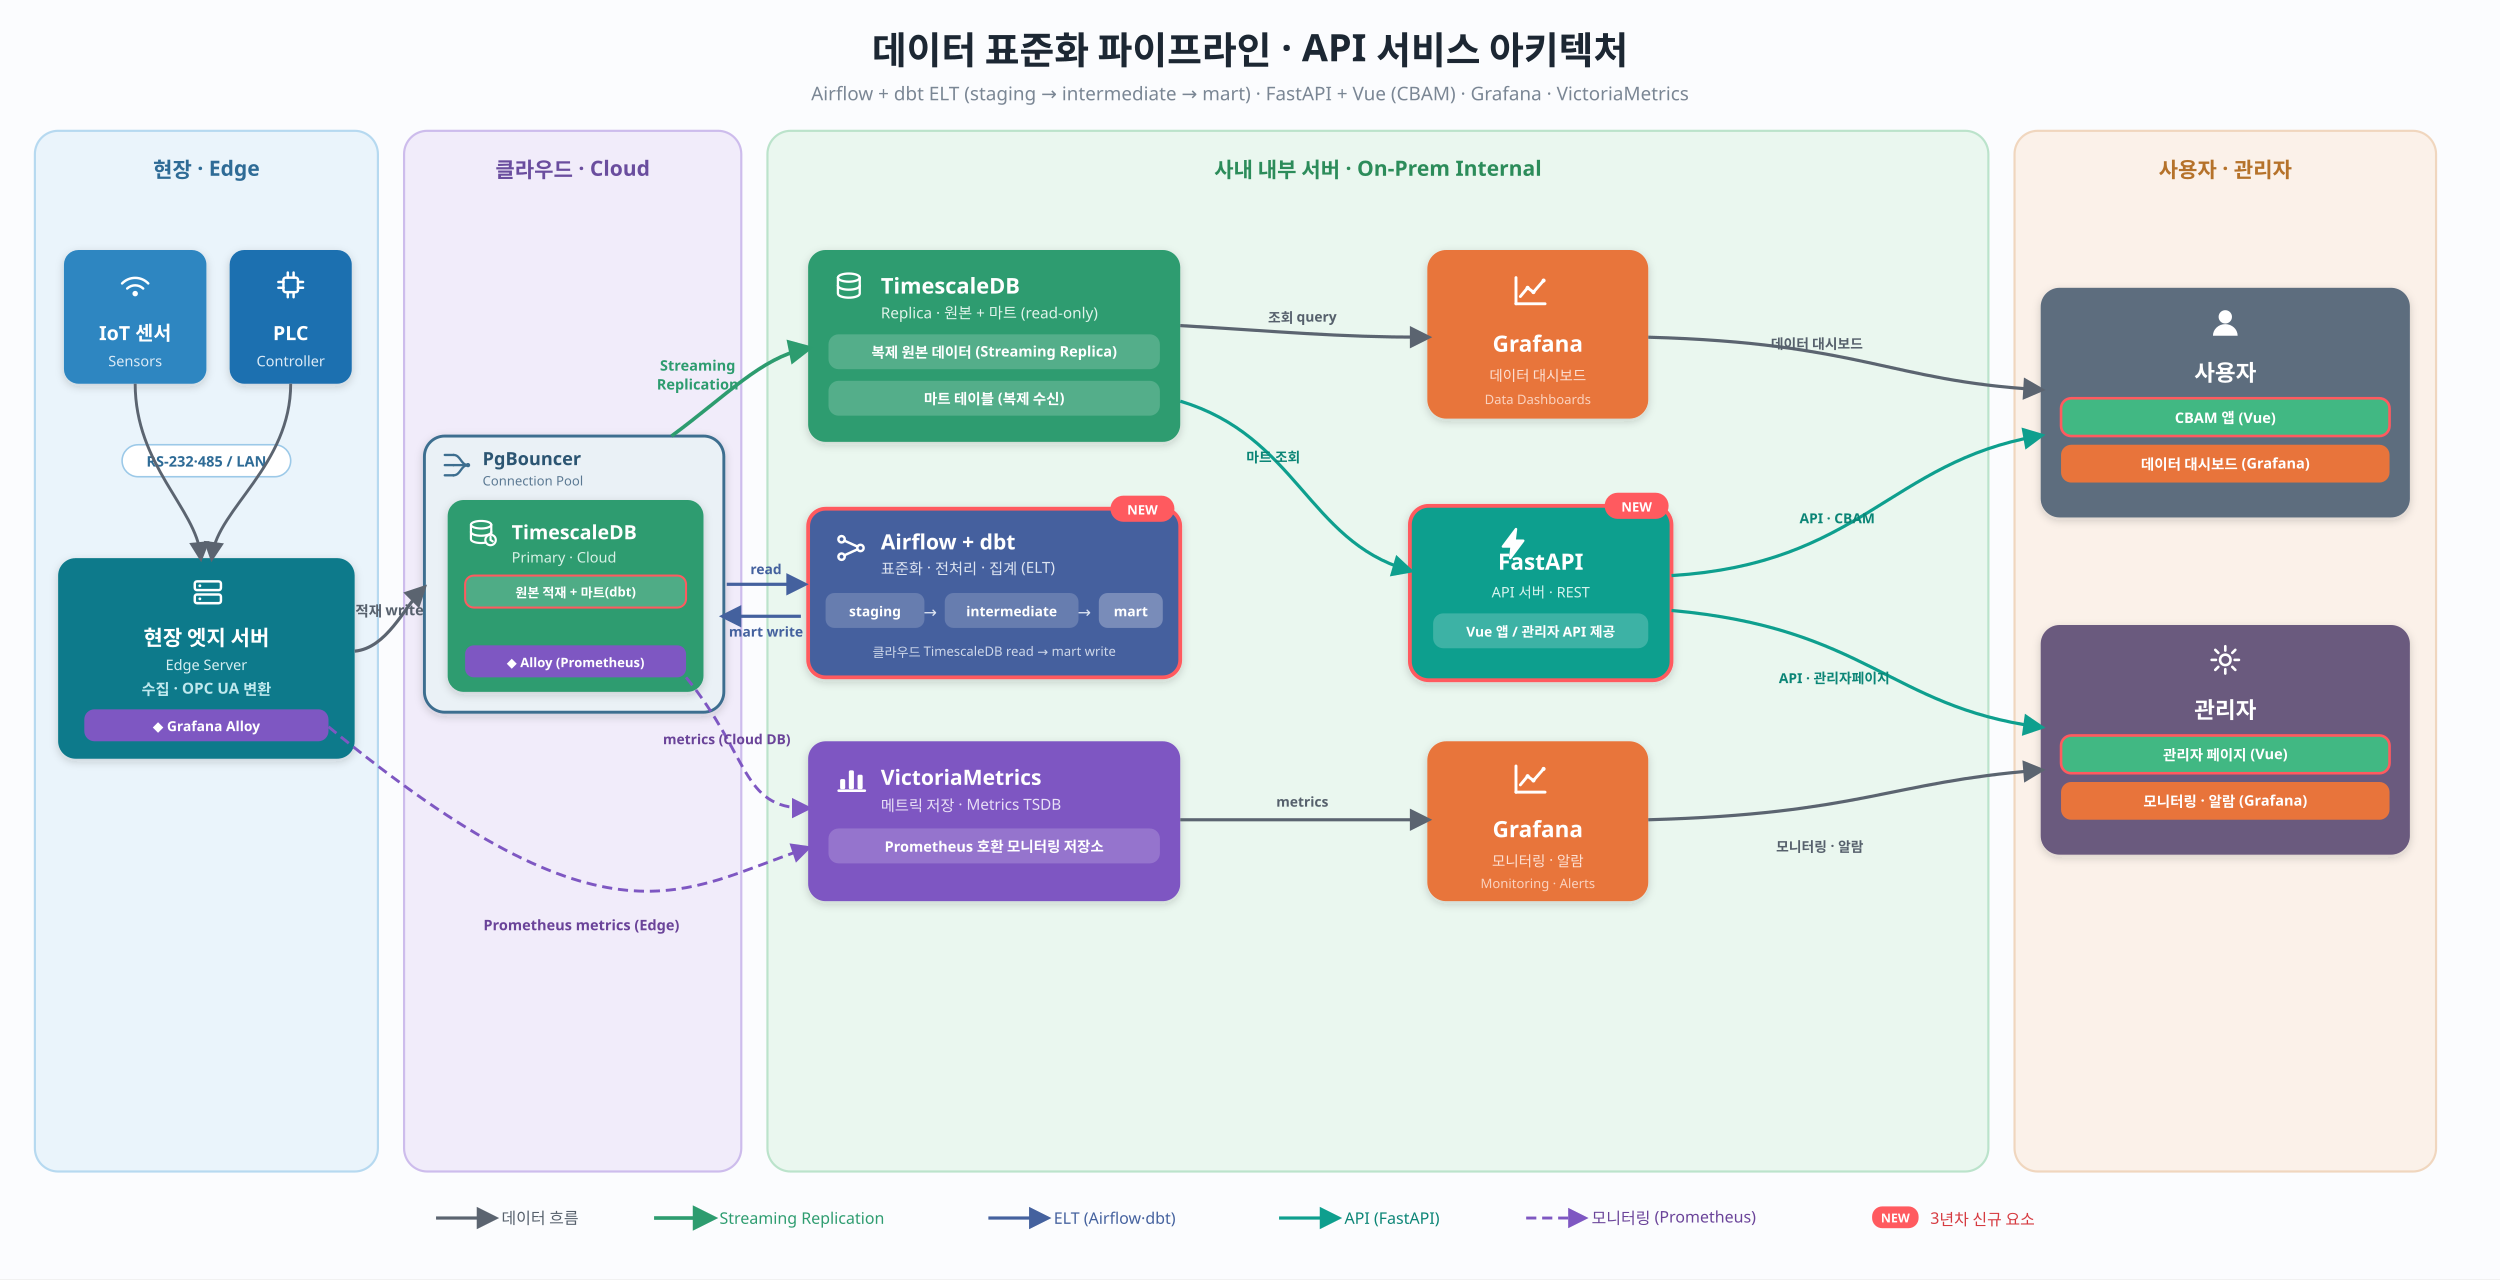
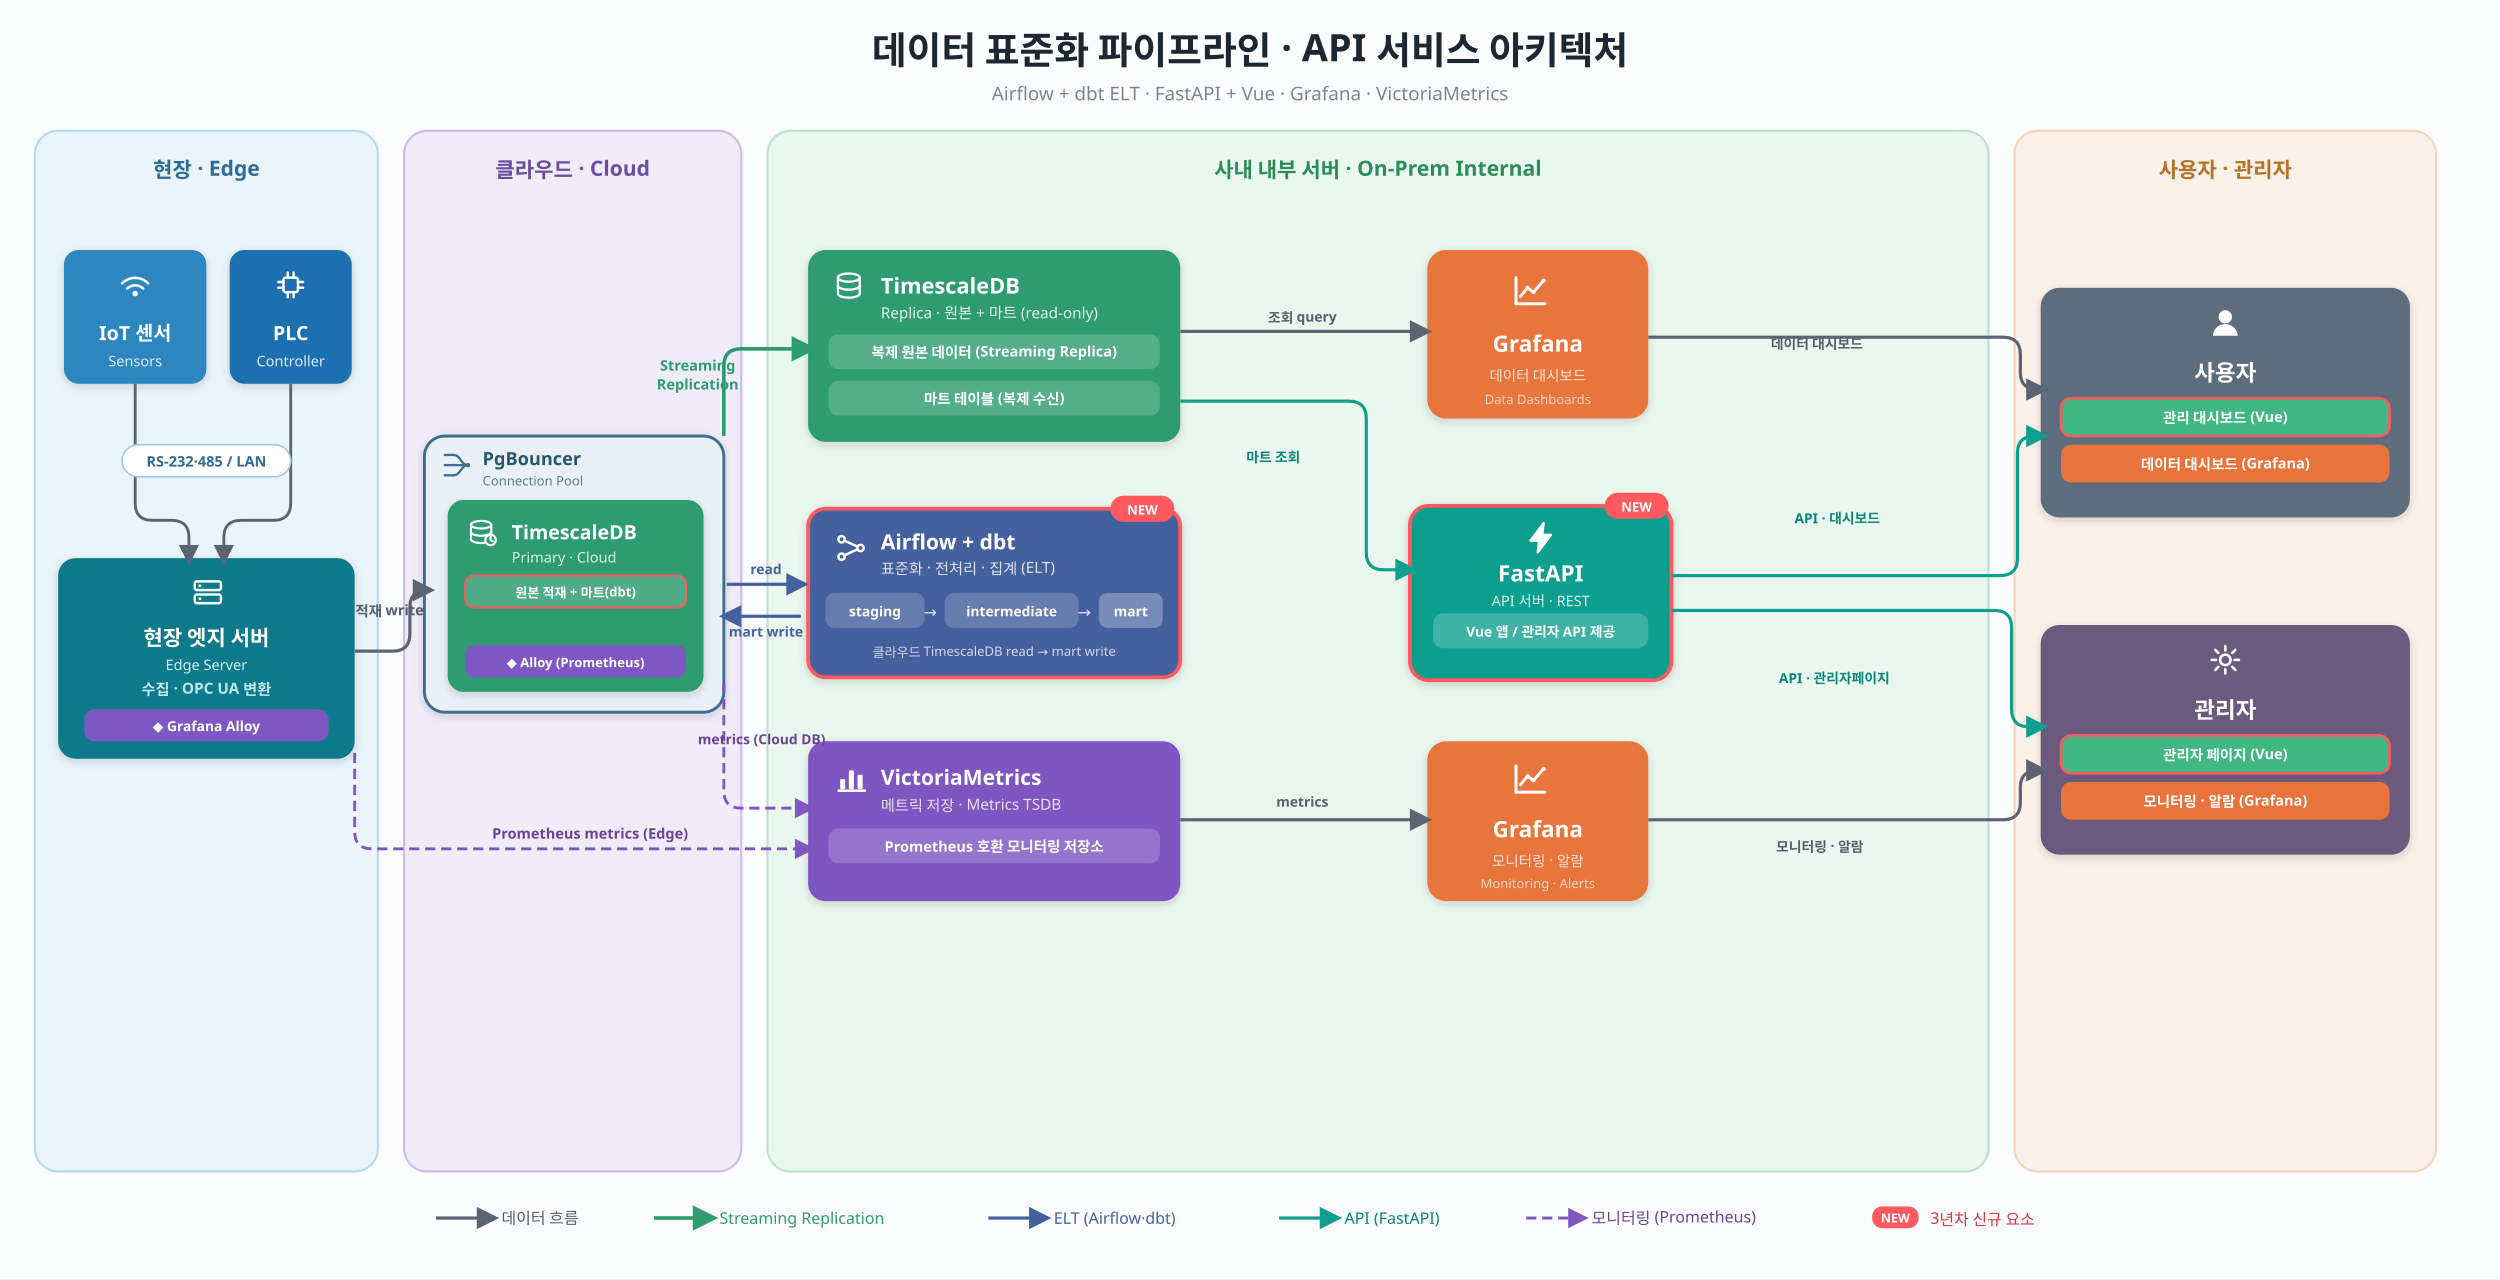
<svg xmlns="http://www.w3.org/2000/svg" viewBox="0 0 1720 880" font-family="'Pretendard','Noto Sans KR','Malgun Gothic','Apple SD Gothic Neo',sans-serif">
  <defs>
    <marker id="arrow" viewBox="0 0 10 10" markerWidth="7" markerHeight="7" refX="6.5" refY="5" orient="auto" markerUnits="strokeWidth">
      <path d="M0,0 L10,5 L0,10 z" fill="#5b6470" />
    </marker>
    <marker id="arrowGreen" viewBox="0 0 10 10" markerWidth="7" markerHeight="7" refX="6.5" refY="5" orient="auto" markerUnits="strokeWidth">
      <path d="M0,0 L10,5 L0,10 z" fill="#2D9C6F" />
    </marker>
    <marker id="arrowIndigo" viewBox="0 0 10 10" markerWidth="7" markerHeight="7" refX="6.5" refY="5" orient="auto" markerUnits="strokeWidth">
      <path d="M0,0 L10,5 L0,10 z" fill="#44619E" />
    </marker>
    <marker id="arrowTeal" viewBox="0 0 10 10" markerWidth="7" markerHeight="7" refX="6.5" refY="5" orient="auto" markerUnits="strokeWidth">
      <path d="M0,0 L10,5 L0,10 z" fill="#0E9F8E" />
    </marker>
    <marker id="arrowMon" viewBox="0 0 10 10" markerWidth="7" markerHeight="7" refX="6.5" refY="5" orient="auto" markerUnits="strokeWidth">
      <path d="M0,0 L10,5 L0,10 z" fill="#7E57C2" />
    </marker>
    <filter id="shadow" x="-20%" y="-20%" width="140%" height="140%">
      <feDropShadow dx="0" dy="2" stdDeviation="3" flood-color="#1c2733" flood-opacity="0.18" />
    </filter>
  </defs>
  <rect x="0" y="0" width="1720" height="880" fill="#FBFCFE" />
  <text x="860" y="44" text-anchor="middle" font-size="26" font-weight="700" fill="#1c2733">데이터 표준화 파이프라인 · API 서비스 아키텍처</text>
-   <text x="860" y="69" text-anchor="middle" font-size="13" fill="#7a8694">Airflow + dbt ELT (staging → intermediate → mart) · FastAPI + Vue (CBAM) · Grafana · VictoriaMetrics</text>
+   <text x="860" y="69" text-anchor="middle" font-size="13" fill="#7a8694">Airflow + dbt ELT · FastAPI + Vue · Grafana · VictoriaMetrics</text>
  <rect x="24" y="90" width="236" height="716" rx="16" fill="#EAF4FB" stroke="#B6D9F0" stroke-width="1.5" />
  <rect x="278" y="90" width="232" height="716" rx="16" fill="#F1ECFA" stroke="#CDBCEC" stroke-width="1.5" />
  <rect x="528" y="90" width="840" height="716" rx="16" fill="#EAF7EF" stroke="#BBE3CB" stroke-width="1.5" />
  <rect x="1386" y="90" width="290" height="716" rx="16" fill="#FBF1E9" stroke="#F0D6BE" stroke-width="1.5" />
  <text x="142" y="122" text-anchor="middle" font-size="14.5" font-weight="700" fill="#2E6B96">현장 · Edge</text>
  <text x="394" y="122" text-anchor="middle" font-size="14.5" font-weight="700" fill="#6A4D9E">클라우드 · Cloud</text>
  <text x="948" y="122" text-anchor="middle" font-size="14.5" font-weight="700" fill="#2C8C5A">사내 내부 서버 · On-Prem Internal</text>
  <text x="1531" y="122" text-anchor="middle" font-size="14.5" font-weight="700" fill="#B5722A">사용자 · 관리자</text>
  <g filter="url(#shadow)">
    <rect x="44" y="172" width="98" height="92" rx="10" fill="#2E86C1" />
  </g>
  <g transform="translate(81,184)" stroke="#fff" stroke-width="1.7" fill="none" stroke-linecap="round">
    <circle cx="12" cy="18" r="1.9" fill="#fff" stroke="none" />
    <path d="M6.5,14.5 a8,8 0 0 1 11,0" />
    <path d="M3,11 a12.5,12.5 0 0 1 18,0" />
  </g>
  <text x="93" y="234" text-anchor="middle" font-size="13.5" font-weight="700" fill="#fff">IoT 센서</text>
  <text x="93" y="252" text-anchor="middle" font-size="10" fill="#dcebf7">Sensors</text>
  <g filter="url(#shadow)">
    <rect x="158" y="172" width="84" height="92" rx="10" fill="#1F6FB0" />
  </g>
  <g transform="translate(188,184)" stroke="#fff" stroke-width="1.7" fill="none" stroke-linecap="round">
    <rect x="7" y="7" width="10" height="10" rx="1.5" />
    <line x1="10" y1="3.5" x2="10" y2="7" />
    <line x1="14" y1="3.5" x2="14" y2="7" />
    <line x1="10" y1="17" x2="10" y2="20.5" />
    <line x1="14" y1="17" x2="14" y2="20.5" />
    <line x1="3.5" y1="10" x2="7" y2="10" />
    <line x1="3.5" y1="14" x2="7" y2="14" />
    <line x1="17" y1="10" x2="20.5" y2="10" />
    <line x1="17" y1="14" x2="20.5" y2="14" />
  </g>
  <text x="200" y="234" text-anchor="middle" font-size="13.5" font-weight="700" fill="#fff">PLC</text>
  <text x="200" y="252" text-anchor="middle" font-size="10" fill="#dcebf7">Controller</text>
-   <rect x="84" y="306" width="116" height="22" rx="11" fill="#ffffff" stroke="#9CC9E8" stroke-width="1.1" />
-   <text x="142" y="321" text-anchor="middle" font-size="10" font-weight="600" fill="#2E6B96">RS-232·485 / LAN</text>
  <g filter="url(#shadow)">
    <rect x="40" y="384" width="204" height="138" rx="12" fill="#117A8B" />
  </g>
  <g transform="translate(131,396)" stroke="#fff" stroke-width="1.7" fill="none" stroke-linecap="round">
    <rect x="3" y="4" width="18" height="6" rx="1.5" />
    <rect x="3" y="13" width="18" height="6" rx="1.5" />
    <circle cx="6.5" cy="7" r="1" fill="#fff" stroke="none" />
    <circle cx="6.5" cy="16" r="1" fill="#fff" stroke="none" />
  </g>
  <text x="142" y="444" text-anchor="middle" font-size="14.5" font-weight="700" fill="#fff">현장 엣지 서버</text>
  <text x="142" y="461" text-anchor="middle" font-size="10" fill="#d6eef1">Edge Server</text>
  <text x="142" y="478" text-anchor="middle" font-size="10.5" font-weight="600" fill="#bfe9ee">수집 · OPC UA 변환</text>
  <rect x="58" y="488" width="168" height="22" rx="7" fill="#7E57C2" />
  <text x="142" y="503" text-anchor="middle" font-size="9.5" font-weight="600" fill="#fff">◆ Grafana Alloy</text>
  <g filter="url(#shadow)">
    <rect x="292" y="300" width="206" height="190" rx="14" fill="#EAF1F6" stroke="#3D6E8F" stroke-width="2" />
  </g>
  <g transform="translate(304,310)" stroke="#3D6E8F" stroke-width="1.6" fill="none" stroke-linecap="round" stroke-linejoin="round">
    <line x1="2" y1="3" x2="8" y2="3" />
    <line x1="2" y1="10" x2="8" y2="10" />
    <line x1="2" y1="17" x2="8" y2="17" />
    <path d="M8,3 C13,3 13,10 18,10" />
    <path d="M8,10 H18" />
    <path d="M8,17 C13,17 13,10 18,10" />
    <circle cx="18" cy="10" r="1.5" fill="#3D6E8F" stroke="none" />
  </g>
  <text x="332" y="320" font-size="12.5" font-weight="700" fill="#2C5572">PgBouncer</text>
  <text x="332" y="334" font-size="9" fill="#5a7892">Connection Pool</text>
  <g filter="url(#shadow)">
    <rect x="308" y="344" width="176" height="132" rx="11" fill="#2D9C6F" />
  </g>
  <g transform="translate(322,356)" stroke="#fff" stroke-width="1.5" fill="none" stroke-linecap="round">
    <ellipse cx="9" cy="5" rx="7" ry="2.6" />
    <path d="M2,5 v10 a7,2.6 0 0 0 14,0 v-10" />
    <path d="M2,10 a7,2.6 0 0 0 14,0" />
    <circle cx="15.5" cy="15.5" r="3.6" fill="#2D9C6F" />
    <path d="M15.5,13.4 v2.1 l1.5,1" />
  </g>
  <text x="352" y="371" font-size="13.5" font-weight="700" fill="#fff">TimescaleDB</text>
  <text x="352" y="387" font-size="10" fill="#d8f1e6">Primary · Cloud</text>
  <rect x="320" y="396" width="152" height="22" rx="6" fill="#ffffff" fill-opacity="0.16" stroke="#FF5A5F" stroke-width="1.4" />
  <text x="396" y="411" text-anchor="middle" font-size="9" font-weight="600" fill="#fff">원본 적재 + 마트(dbt)</text>
  <rect x="320" y="444" width="152" height="22" rx="6" fill="#7E57C2" />
  <text x="396" y="459" text-anchor="middle" font-size="9" font-weight="600" fill="#fff">◆ Alloy (Prometheus)</text>
  <g filter="url(#shadow)">
    <rect x="556" y="172" width="256" height="132" rx="12" fill="#2D9C6F" />
  </g>
  <g transform="translate(574,186)" stroke="#fff" stroke-width="1.6" fill="none" stroke-linecap="round">
    <ellipse cx="10" cy="5" rx="7.5" ry="2.8" />
    <path d="M2.5,5 v11 a7.5,2.8 0 0 0 15,0 v-11" />
    <path d="M2.5,10.5 a7.5,2.8 0 0 0 15,0" />
  </g>
  <text x="606" y="202" font-size="15" font-weight="700" fill="#fff">TimescaleDB</text>
  <text x="606" y="219" font-size="10.5" fill="#e0f3ea">Replica · 원본 + 마트 (read-only)</text>
  <rect x="570" y="230" width="228" height="24" rx="7" fill="#ffffff" fill-opacity="0.18" />
  <text x="684" y="246" text-anchor="middle" font-size="10" font-weight="600" fill="#fff">복제 원본 데이터 (Streaming Replica)</text>
  <rect x="570" y="262" width="228" height="24" rx="7" fill="#ffffff" fill-opacity="0.18" />
  <text x="684" y="278" text-anchor="middle" font-size="10" font-weight="600" fill="#fff">마트 테이블 (복제 수신)</text>
  <g filter="url(#shadow)">
    <rect x="556" y="350" width="256" height="116" rx="12" fill="#44619E" stroke="#FF5A5F" stroke-width="2.6" />
  </g>
  <rect x="764" y="341" width="44" height="18" rx="9" fill="#FF5A5F" />
  <text x="786" y="354" text-anchor="middle" font-size="9" font-weight="700" fill="#fff">NEW</text>
  <g transform="translate(574,366)" stroke="#fff" stroke-width="1.7" fill="none" stroke-linecap="round" stroke-linejoin="round">
    <circle cx="5" cy="5" r="2.2" />
    <circle cx="5" cy="17" r="2.2" />
    <circle cx="18" cy="11" r="2.2" />
    <path d="M7,6 L15.8,10 M7,16 L15.8,12" />
  </g>
  <text x="606" y="378" font-size="14.5" font-weight="700" fill="#fff">Airflow + dbt</text>
  <text x="606" y="395" font-size="10.5" fill="#dde4f1">표준화 · 전처리 · 집계 (ELT)</text>
  <rect x="568" y="408" width="68" height="24" rx="6" fill="#ffffff" fill-opacity="0.18" />
  <text x="602" y="424" text-anchor="middle" font-size="9.5" font-weight="600" fill="#fff">staging</text>
  <text x="640" y="425" text-anchor="middle" font-size="11" fill="#dde4f1">→</text>
  <rect x="650" y="408" width="92" height="24" rx="6" fill="#ffffff" fill-opacity="0.18" />
  <text x="696" y="424" text-anchor="middle" font-size="9.5" font-weight="600" fill="#fff">intermediate</text>
  <text x="746" y="425" text-anchor="middle" font-size="11" fill="#dde4f1">→</text>
  <rect x="756" y="408" width="44" height="24" rx="6" fill="#ffffff" fill-opacity="0.28" />
  <text x="778" y="424" text-anchor="middle" font-size="9.5" font-weight="700" fill="#fff">mart</text>
  <text x="684" y="452" text-anchor="middle" font-size="9" fill="#cfd8ea">클라우드 TimescaleDB read → mart write</text>
  <g filter="url(#shadow)">
    <rect x="556" y="510" width="256" height="110" rx="12" fill="#7E57C2" />
  </g>
  <g transform="translate(574,524)" stroke="#fff" stroke-width="1.8" fill="none" stroke-linecap="round">
    <line x1="3" y1="20" x2="21" y2="20" />
    <rect x="4" y="12" width="3.5" height="7" rx="1" fill="#fff" stroke="none" />
    <rect x="10" y="6" width="3.5" height="13" rx="1" fill="#fff" stroke="none" />
    <rect x="16" y="9" width="3.5" height="10" rx="1" fill="#fff" stroke="none" />
  </g>
  <text x="606" y="540" font-size="14.5" font-weight="700" fill="#fff">VictoriaMetrics</text>
  <text x="606" y="558" font-size="10.5" fill="#e9e0f6">메트릭 저장 · Metrics TSDB</text>
  <rect x="570" y="570" width="228" height="24" rx="7" fill="#ffffff" fill-opacity="0.18" />
  <text x="684" y="586" text-anchor="middle" font-size="10" font-weight="600" fill="#fff">Prometheus 호환 모니터링 저장소</text>
  <g filter="url(#shadow)">
    <rect x="982" y="172" width="152" height="116" rx="13" fill="#E8743B" />
  </g>
  <g transform="translate(1040,188)" stroke="#fff" stroke-width="2" fill="none" stroke-linecap="round" stroke-linejoin="round">
    <polyline points="3,21 3,3" />
    <polyline points="3,21 23,21" />
    <polyline points="6,16 11,10 15,13 22,5" />
    <circle cx="11" cy="10" r="1.4" fill="#fff" stroke="none" />
    <circle cx="15" cy="13" r="1.4" fill="#fff" stroke="none" />
    <circle cx="22" cy="5" r="1.4" fill="#fff" stroke="none" />
  </g>
  <text x="1058" y="242" text-anchor="middle" font-size="15.5" font-weight="700" fill="#fff">Grafana</text>
  <text x="1058" y="262" text-anchor="middle" font-size="10" fill="#fce0d3">데이터 대시보드</text>
  <text x="1058" y="278" text-anchor="middle" font-size="9" fill="#fad2bf">Data Dashboards</text>
  <g filter="url(#shadow)">
    <rect x="970" y="348" width="180" height="120" rx="13" fill="#0E9F8E" stroke="#FF5A5F" stroke-width="2.6" />
  </g>
  <rect x="1104" y="339" width="44" height="18" rx="9" fill="#FF5A5F" />
  <text x="1126" y="352" text-anchor="middle" font-size="9" font-weight="700" fill="#fff">NEW</text>
-   <g transform="translate(1030,362)" stroke="#fff" stroke-width="1.7" fill="#fff" stroke-linejoin="round">
+   <g transform="translate(1049,358)" stroke="#fff" stroke-width="1.7" fill="#fff" stroke-linejoin="round">
    <path d="M13,2 L4,14 h6 l-1,8 9,-12 h-6 z" />
  </g>
-   <text x="1060" y="392" text-anchor="middle" font-size="15.5" font-weight="700" fill="#fff">FastAPI</text>
-   <text x="1060" y="411" text-anchor="middle" font-size="10" fill="#d6f3ee">API 서버 · REST</text>
+   <text x="1060" y="400" text-anchor="middle" font-size="15.5" font-weight="700" fill="#fff">FastAPI</text>
+   <text x="1060" y="417" text-anchor="middle" font-size="10" fill="#d6f3ee">API 서버 · REST</text>
  <rect x="986" y="422" width="148" height="24" rx="7" fill="#ffffff" fill-opacity="0.2" />
  <text x="1060" y="438" text-anchor="middle" font-size="9.5" font-weight="600" fill="#fff">Vue 앱 / 관리자 API 제공</text>
  <g filter="url(#shadow)">
    <rect x="982" y="510" width="152" height="110" rx="13" fill="#E8743B" />
  </g>
  <g transform="translate(1040,524)" stroke="#fff" stroke-width="2" fill="none" stroke-linecap="round" stroke-linejoin="round">
    <polyline points="3,21 3,3" />
    <polyline points="3,21 23,21" />
    <polyline points="6,16 11,10 15,13 22,5" />
    <circle cx="11" cy="10" r="1.4" fill="#fff" stroke="none" />
    <circle cx="15" cy="13" r="1.4" fill="#fff" stroke="none" />
    <circle cx="22" cy="5" r="1.4" fill="#fff" stroke="none" />
  </g>
  <text x="1058" y="576" text-anchor="middle" font-size="15.5" font-weight="700" fill="#fff">Grafana</text>
  <text x="1058" y="596" text-anchor="middle" font-size="10" fill="#fce0d3">모니터링 · 알람</text>
  <text x="1058" y="611" text-anchor="middle" font-size="9" fill="#fad2bf">Monitoring · Alerts</text>
  <g filter="url(#shadow)">
    <rect x="1404" y="198" width="254" height="158" rx="13" fill="#5D6D7E" />
  </g>
  <g transform="translate(1519,210)" fill="#fff">
    <circle cx="12" cy="8" r="4.6" />
    <path d="M3.5,21 a8.5,8 0 0 1 17,0 z" />
  </g>
  <text x="1531" y="262" text-anchor="middle" font-size="15.5" font-weight="700" fill="#fff">사용자</text>
  <rect x="1418" y="274" width="226" height="26" rx="7" fill="#41B883" stroke="#FF5A5F" stroke-width="1.8" />
-   <text x="1531" y="291" text-anchor="middle" font-size="10" font-weight="600" fill="#fff">CBAM 앱 (Vue)</text>
+   <text x="1531" y="291" text-anchor="middle" font-size="10" font-weight="600" fill="#fff">관리 대시보드 (Vue)</text>
  <rect x="1418" y="306" width="226" height="26" rx="7" fill="#E8743B" />
  <text x="1531" y="323" text-anchor="middle" font-size="10" font-weight="600" fill="#fff">데이터 대시보드 (Grafana)</text>
  <g filter="url(#shadow)">
    <rect x="1404" y="430" width="254" height="158" rx="13" fill="#6A5A7E" />
  </g>
  <g transform="translate(1519,442)" stroke="#fff" stroke-width="1.8" fill="none" stroke-linecap="round" stroke-linejoin="round">
    <circle cx="12" cy="12" r="3.6" />
    <path d="M12,2.6 v3 M12,18.4 v3 M2.6,12 h3 M18.4,12 h3 M5.1,5.1 l2.1,2.1 M16.8,16.8 l2.1,2.1 M18.9,5.1 l-2.1,2.1 M7.2,16.8 l-2.1,2.1" />
  </g>
  <text x="1531" y="494" text-anchor="middle" font-size="15.5" font-weight="700" fill="#fff">관리자</text>
  <rect x="1418" y="506" width="226" height="26" rx="7" fill="#41B883" stroke="#FF5A5F" stroke-width="1.8" />
  <text x="1531" y="523" text-anchor="middle" font-size="10" font-weight="600" fill="#fff">관리자 페이지 (Vue)</text>
  <rect x="1418" y="538" width="226" height="26" rx="7" fill="#E8743B" />
  <text x="1531" y="555" text-anchor="middle" font-size="10" font-weight="600" fill="#fff">모니터링 · 알람 (Grafana)</text>
-   <path d="M93,264 C93,320 135,350 138,382" fill="none" stroke="#5b6470" stroke-width="2" marker-end="url(#arrow)" />
-   <path d="M200,264 C200,320 150,350 146,382" fill="none" stroke="#5b6470" stroke-width="2" marker-end="url(#arrow)" />
-   <path d="M244,448 C266,446 278,418 290,406" fill="none" stroke="#5b6470" stroke-width="2.2" marker-end="url(#arrow)" />
+   <path d="M93,264 V346 Q93,358 105,358 H118 Q130,358 130,370 V384" fill="none" stroke="#5b6470" stroke-width="2" marker-end="url(#arrow)" />
+   <path d="M200,264 V346 Q200,358 188,358 H166 Q154,358 154,370 V384" fill="none" stroke="#5b6470" stroke-width="2" marker-end="url(#arrow)" />
+   <rect x="84" y="306" width="116" height="22" rx="11" fill="#ffffff" stroke="#9CC9E8" stroke-width="1.1" />
+   <text x="142" y="321" text-anchor="middle" font-size="10" font-weight="600" fill="#2E6B96">RS-232·485 / LAN</text>
+   <path d="M244,448 H270 Q282,448 282,436 V418 Q282,406 294,406" fill="none" stroke="#5b6470" stroke-width="2.2" marker-end="url(#arrow)" />
  <text x="268" y="424" text-anchor="middle" font-size="10" font-weight="600" fill="#56606c">적재 write</text>
-   <path d="M462,300 C500,272 524,246 554,240" fill="none" stroke="#2D9C6F" stroke-width="2.5" marker-end="url(#arrowGreen)" />
+   <path d="M498,300 V252 Q498,240 510,240 H556" fill="none" stroke="#2D9C6F" stroke-width="2.5" marker-end="url(#arrowGreen)" />
  <text x="480" y="255" text-anchor="middle" font-size="10" font-weight="700" fill="#2D9C6F">Streaming</text>
  <text x="480" y="268" text-anchor="middle" font-size="10" font-weight="700" fill="#2D9C6F">Replication</text>
  <path d="M500,402 L551,402" fill="none" stroke="#44619E" stroke-width="2.2" marker-end="url(#arrowIndigo)" />
  <text x="527" y="395" text-anchor="middle" font-size="9.5" font-weight="600" fill="#44619E">read</text>
  <path d="M551,424 L500,424" fill="none" stroke="#44619E" stroke-width="2.2" marker-end="url(#arrowIndigo)" />
  <text x="527" y="438" text-anchor="middle" font-size="9.5" font-weight="600" fill="#44619E">mart write</text>
-   <path d="M812,224 C880,228 920,232 980,232" fill="none" stroke="#5b6470" stroke-width="2.2" marker-end="url(#arrow)" />
+   <path d="M812,228 L980,228" fill="none" stroke="#5b6470" stroke-width="2.2" marker-end="url(#arrow)" />
  <text x="896" y="222" text-anchor="middle" font-size="9.5" font-weight="600" fill="#56606c">조회 query</text>
-   <path d="M812,276 C892,300 900,372 968,392" fill="none" stroke="#0E9F8E" stroke-width="2.2" marker-end="url(#arrowTeal)" />
+   <path d="M812,276 H928 Q940,276 940,288 V380 Q940,392 952,392 H970" fill="none" stroke="#0E9F8E" stroke-width="2.2" marker-end="url(#arrowTeal)" />
  <text x="876" y="318" text-anchor="middle" font-size="9.5" font-weight="600" fill="#0B8576">마트 조회</text>
-   <path d="M812,564 C880,564 920,564 980,564" fill="none" stroke="#5b6470" stroke-width="2.2" marker-end="url(#arrow)" />
+   <path d="M812,564 L980,564" fill="none" stroke="#5b6470" stroke-width="2.2" marker-end="url(#arrow)" />
  <text x="896" y="555" text-anchor="middle" font-size="9.5" font-weight="600" fill="#56606c">metrics</text>
-   <path d="M1134,232 C1280,236 1300,262 1402,268" fill="none" stroke="#5b6470" stroke-width="2.2" marker-end="url(#arrow)" />
+   <path d="M1134,232 H1378 Q1390,232 1390,244 V256 Q1390,268 1402,268 H1404" fill="none" stroke="#5b6470" stroke-width="2.2" marker-end="url(#arrow)" />
  <text x="1250" y="240" text-anchor="middle" font-size="9.5" font-weight="600" fill="#56606c">데이터 대시보드</text>
-   <path d="M1150,396 C1280,388 1300,318 1402,300" fill="none" stroke="#0E9F8E" stroke-width="2.2" marker-end="url(#arrowTeal)" />
-   <text x="1264" y="360" text-anchor="middle" font-size="9.5" font-weight="600" fill="#0B8576">API · CBAM</text>
-   <path d="M1150,420 C1284,432 1300,486 1402,500" fill="none" stroke="#0E9F8E" stroke-width="2.2" marker-end="url(#arrowTeal)" />
+   <path d="M1150,396 H1376 Q1388,396 1388,384 V312 Q1388,300 1400,300 H1404" fill="none" stroke="#0E9F8E" stroke-width="2.2" marker-end="url(#arrowTeal)" />
+   <text x="1264" y="360" text-anchor="middle" font-size="9.5" font-weight="600" fill="#0B8576">API · 대시보드</text>
+   <path d="M1150,420 H1372 Q1384,420 1384,432 V488 Q1384,500 1396,500 H1404" fill="none" stroke="#0E9F8E" stroke-width="2.2" marker-end="url(#arrowTeal)" />
  <text x="1262" y="470" text-anchor="middle" font-size="9.5" font-weight="600" fill="#0B8576">API · 관리자페이지</text>
-   <path d="M1134,564 C1280,560 1300,538 1402,530" fill="none" stroke="#5b6470" stroke-width="2.2" marker-end="url(#arrow)" />
+   <path d="M1134,564 H1378 Q1390,564 1390,552 V542 Q1390,530 1402,530 H1404" fill="none" stroke="#5b6470" stroke-width="2.2" marker-end="url(#arrow)" />
  <text x="1252" y="586" text-anchor="middle" font-size="9.5" font-weight="600" fill="#56606c">모니터링 · 알람</text>
-   <path d="M226,500 C420,660 470,612 554,584" fill="none" stroke="#7E57C2" stroke-width="2" stroke-dasharray="7 4" marker-end="url(#arrowMon)" />
-   <text x="400" y="640" text-anchor="middle" font-size="10" font-weight="600" fill="#6A4399">Prometheus metrics (Edge)</text>
-   <path d="M472,466 C516,520 510,556 554,556" fill="none" stroke="#7E57C2" stroke-width="2" stroke-dasharray="7 4" marker-end="url(#arrowMon)" />
-   <text x="500" y="512" text-anchor="middle" font-size="9.5" font-weight="600" fill="#6A4399">metrics (Cloud DB)</text>
+   <path d="M244,518 V572 Q244,584 256,584 H556" fill="none" stroke="#7E57C2" stroke-width="2" stroke-dasharray="7 4" marker-end="url(#arrowMon)" />
+   <text x="406" y="577" text-anchor="middle" font-size="10" font-weight="600" fill="#6A4399">Prometheus metrics (Edge)</text>
+   <path d="M498,470 V544 Q498,556 510,556 H556" fill="none" stroke="#7E57C2" stroke-width="2" stroke-dasharray="7 4" marker-end="url(#arrowMon)" />
+   <text x="524" y="512" text-anchor="middle" font-size="9.5" font-weight="600" fill="#6A4399">metrics (Cloud DB)</text>
  <line x1="300" y1="838" x2="338" y2="838" stroke="#5b6470" stroke-width="2.2" marker-end="url(#arrow)" />
  <text x="345" y="842" font-size="11" fill="#56606c">데이터 흐름</text>
  <line x1="450" y1="838" x2="488" y2="838" stroke="#2D9C6F" stroke-width="2.5" marker-end="url(#arrowGreen)" />
  <text x="495" y="842" font-size="11" fill="#2D9C6F">Streaming Replication</text>
  <line x1="680" y1="838" x2="718" y2="838" stroke="#44619E" stroke-width="2.2" marker-end="url(#arrowIndigo)" />
  <text x="725" y="842" font-size="11" fill="#44619E">ELT (Airflow·dbt)</text>
  <line x1="880" y1="838" x2="918" y2="838" stroke="#0E9F8E" stroke-width="2.2" marker-end="url(#arrowTeal)" />
  <text x="925" y="842" font-size="11" fill="#0B8576">API (FastAPI)</text>
  <line x1="1050" y1="838" x2="1088" y2="838" stroke="#7E57C2" stroke-width="2" stroke-dasharray="7 4" marker-end="url(#arrowMon)" />
  <text x="1095" y="842" font-size="11" fill="#6A4399">모니터링 (Prometheus)</text>
  <rect x="1288" y="830" width="32" height="15" rx="7" fill="#FF5A5F" />
  <text x="1304" y="841" text-anchor="middle" font-size="8.5" font-weight="700" fill="#fff">NEW</text>
  <text x="1328" y="842" font-size="11" fill="#D63A40">3년차 신규 요소</text>
</svg>
